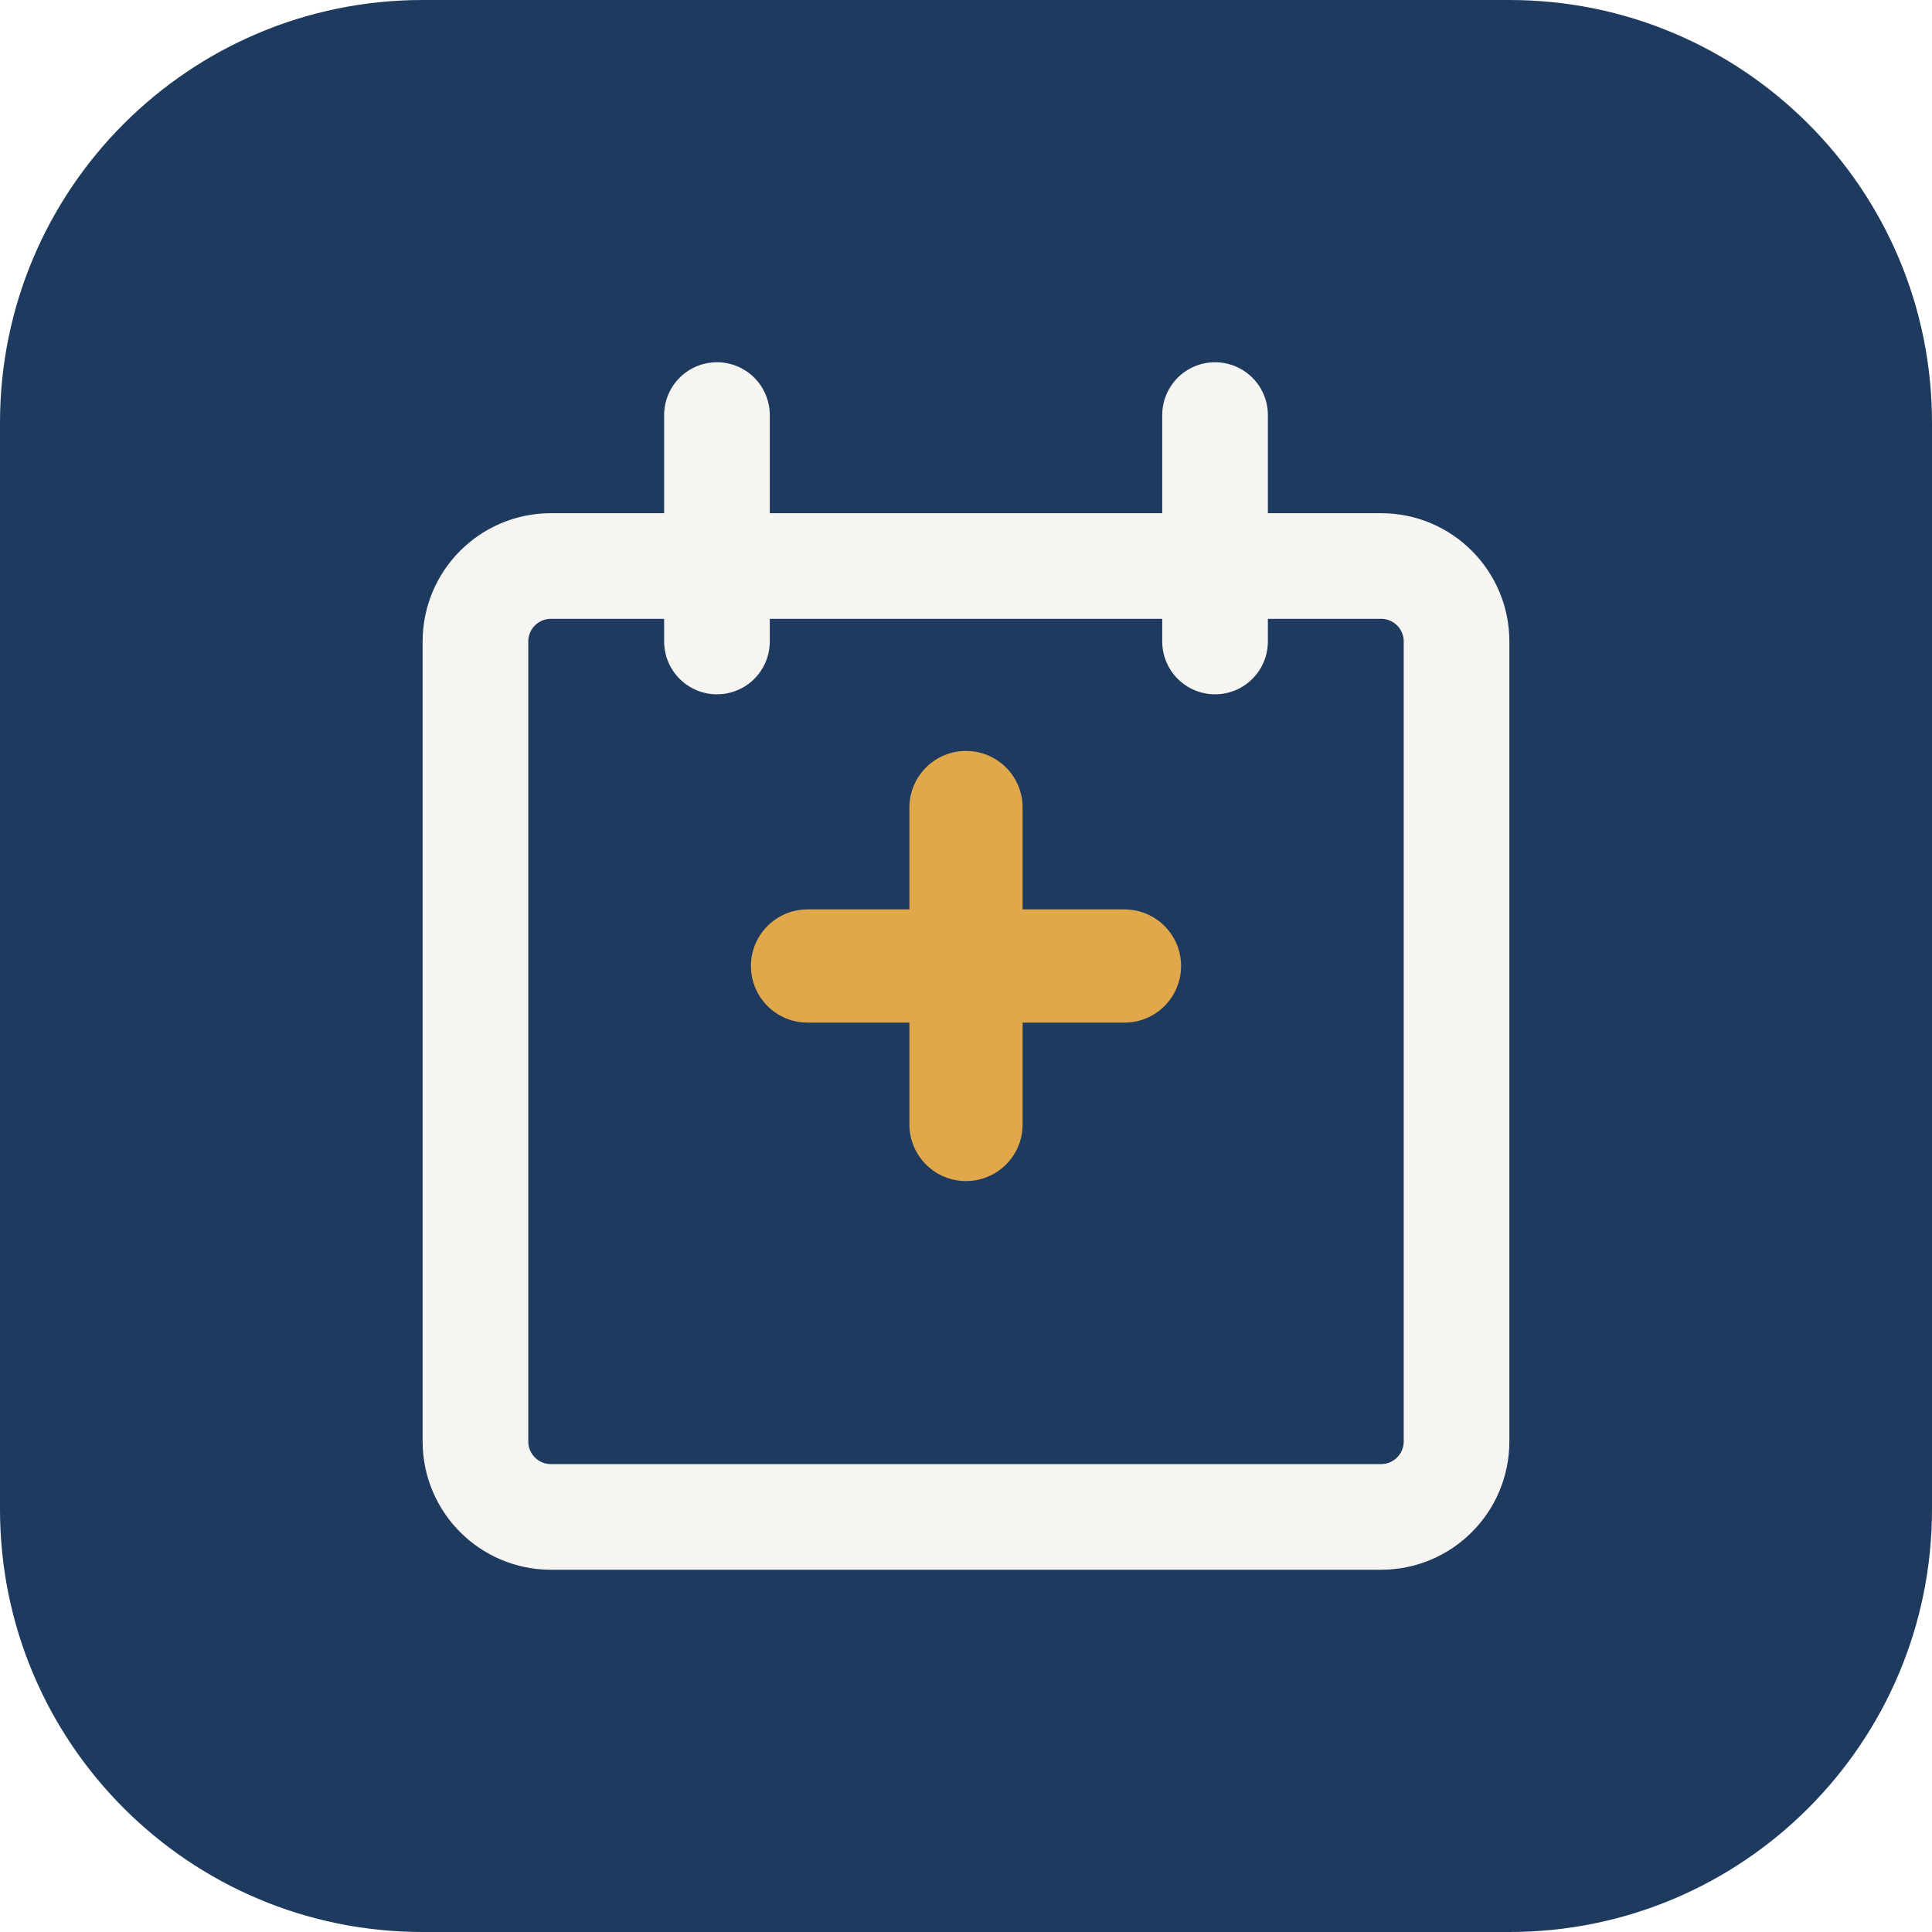
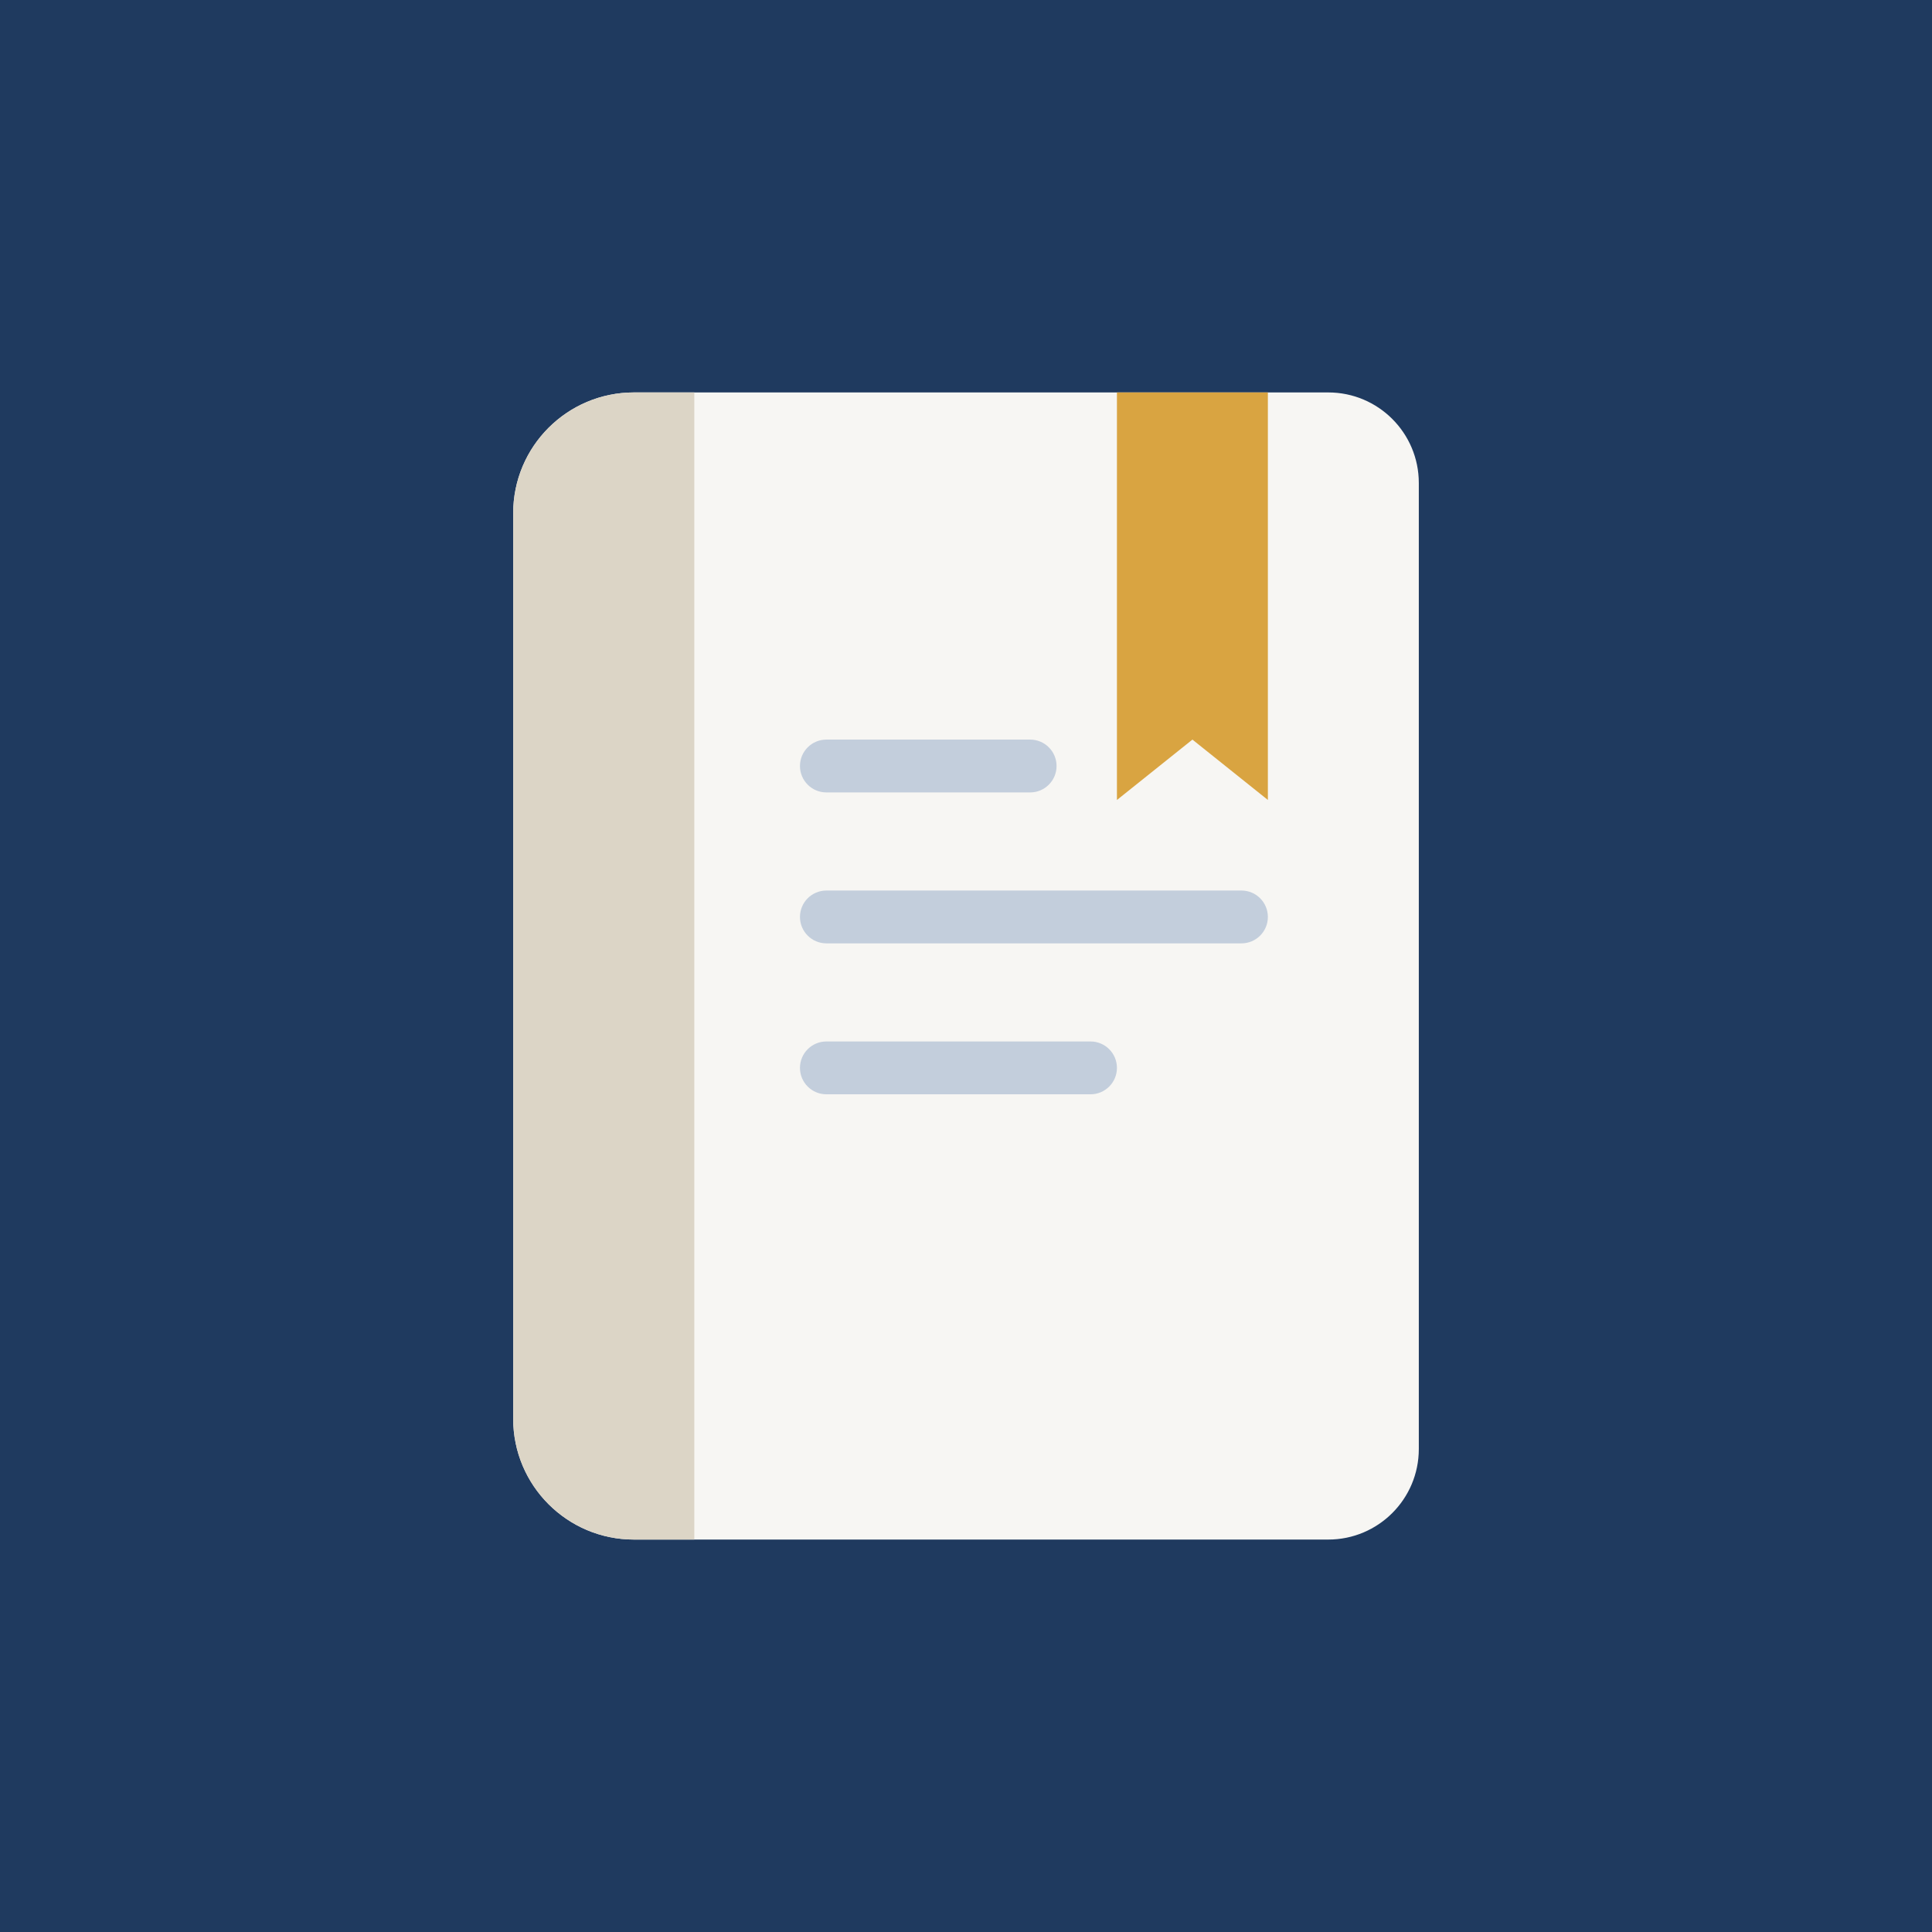
<svg xmlns="http://www.w3.org/2000/svg" viewBox="0 0 512 512">
-   <rect width="512" height="512" rx="112" fill="#1f3a5f" />
-   <path d="M146 150h220a20 20 0 0 1 20 20v212a20 20 0 0 1-20 20H146a20 20 0 0 1-20-20V170a20 20 0 0 1 20-20z" fill="none" stroke="#f6f5f1" stroke-width="28" />
-   <path d="M256 214v84M214 256h84" stroke="#e0a84a" stroke-width="30" stroke-linecap="round" />
-   <path d="M190 110v60M322 110v60" stroke="#f6f5f1" stroke-width="28" stroke-linecap="round" />
+   <rect width="512" height="512" fill="#1f3a5f" />
+   <path d="M168 104h184a24 24 0 0 1 24 24v256a24 24 0 0 1-24 24H168a32 32 0 0 1-32-32V136a32 32 0 0 1 32-32z" fill="#f7f6f3" />
+   <path d="M168 104h16v304h-16a32 32 0 0 1-32-32V136a32 32 0 0 1 32-32z" fill="#dcd5c6" />
+   <rect x="212" y="196" width="68" height="14" rx="7" fill="#c3cedc" />
+   <rect x="212" y="236" width="124" height="14" rx="7" fill="#c3cedc" />
+   <rect x="212" y="276" width="84" height="14" rx="7" fill="#c3cedc" />
+   <path d="M296 104h40v108l-20-16-20 16z" fill="#d9a441" />
</svg>
